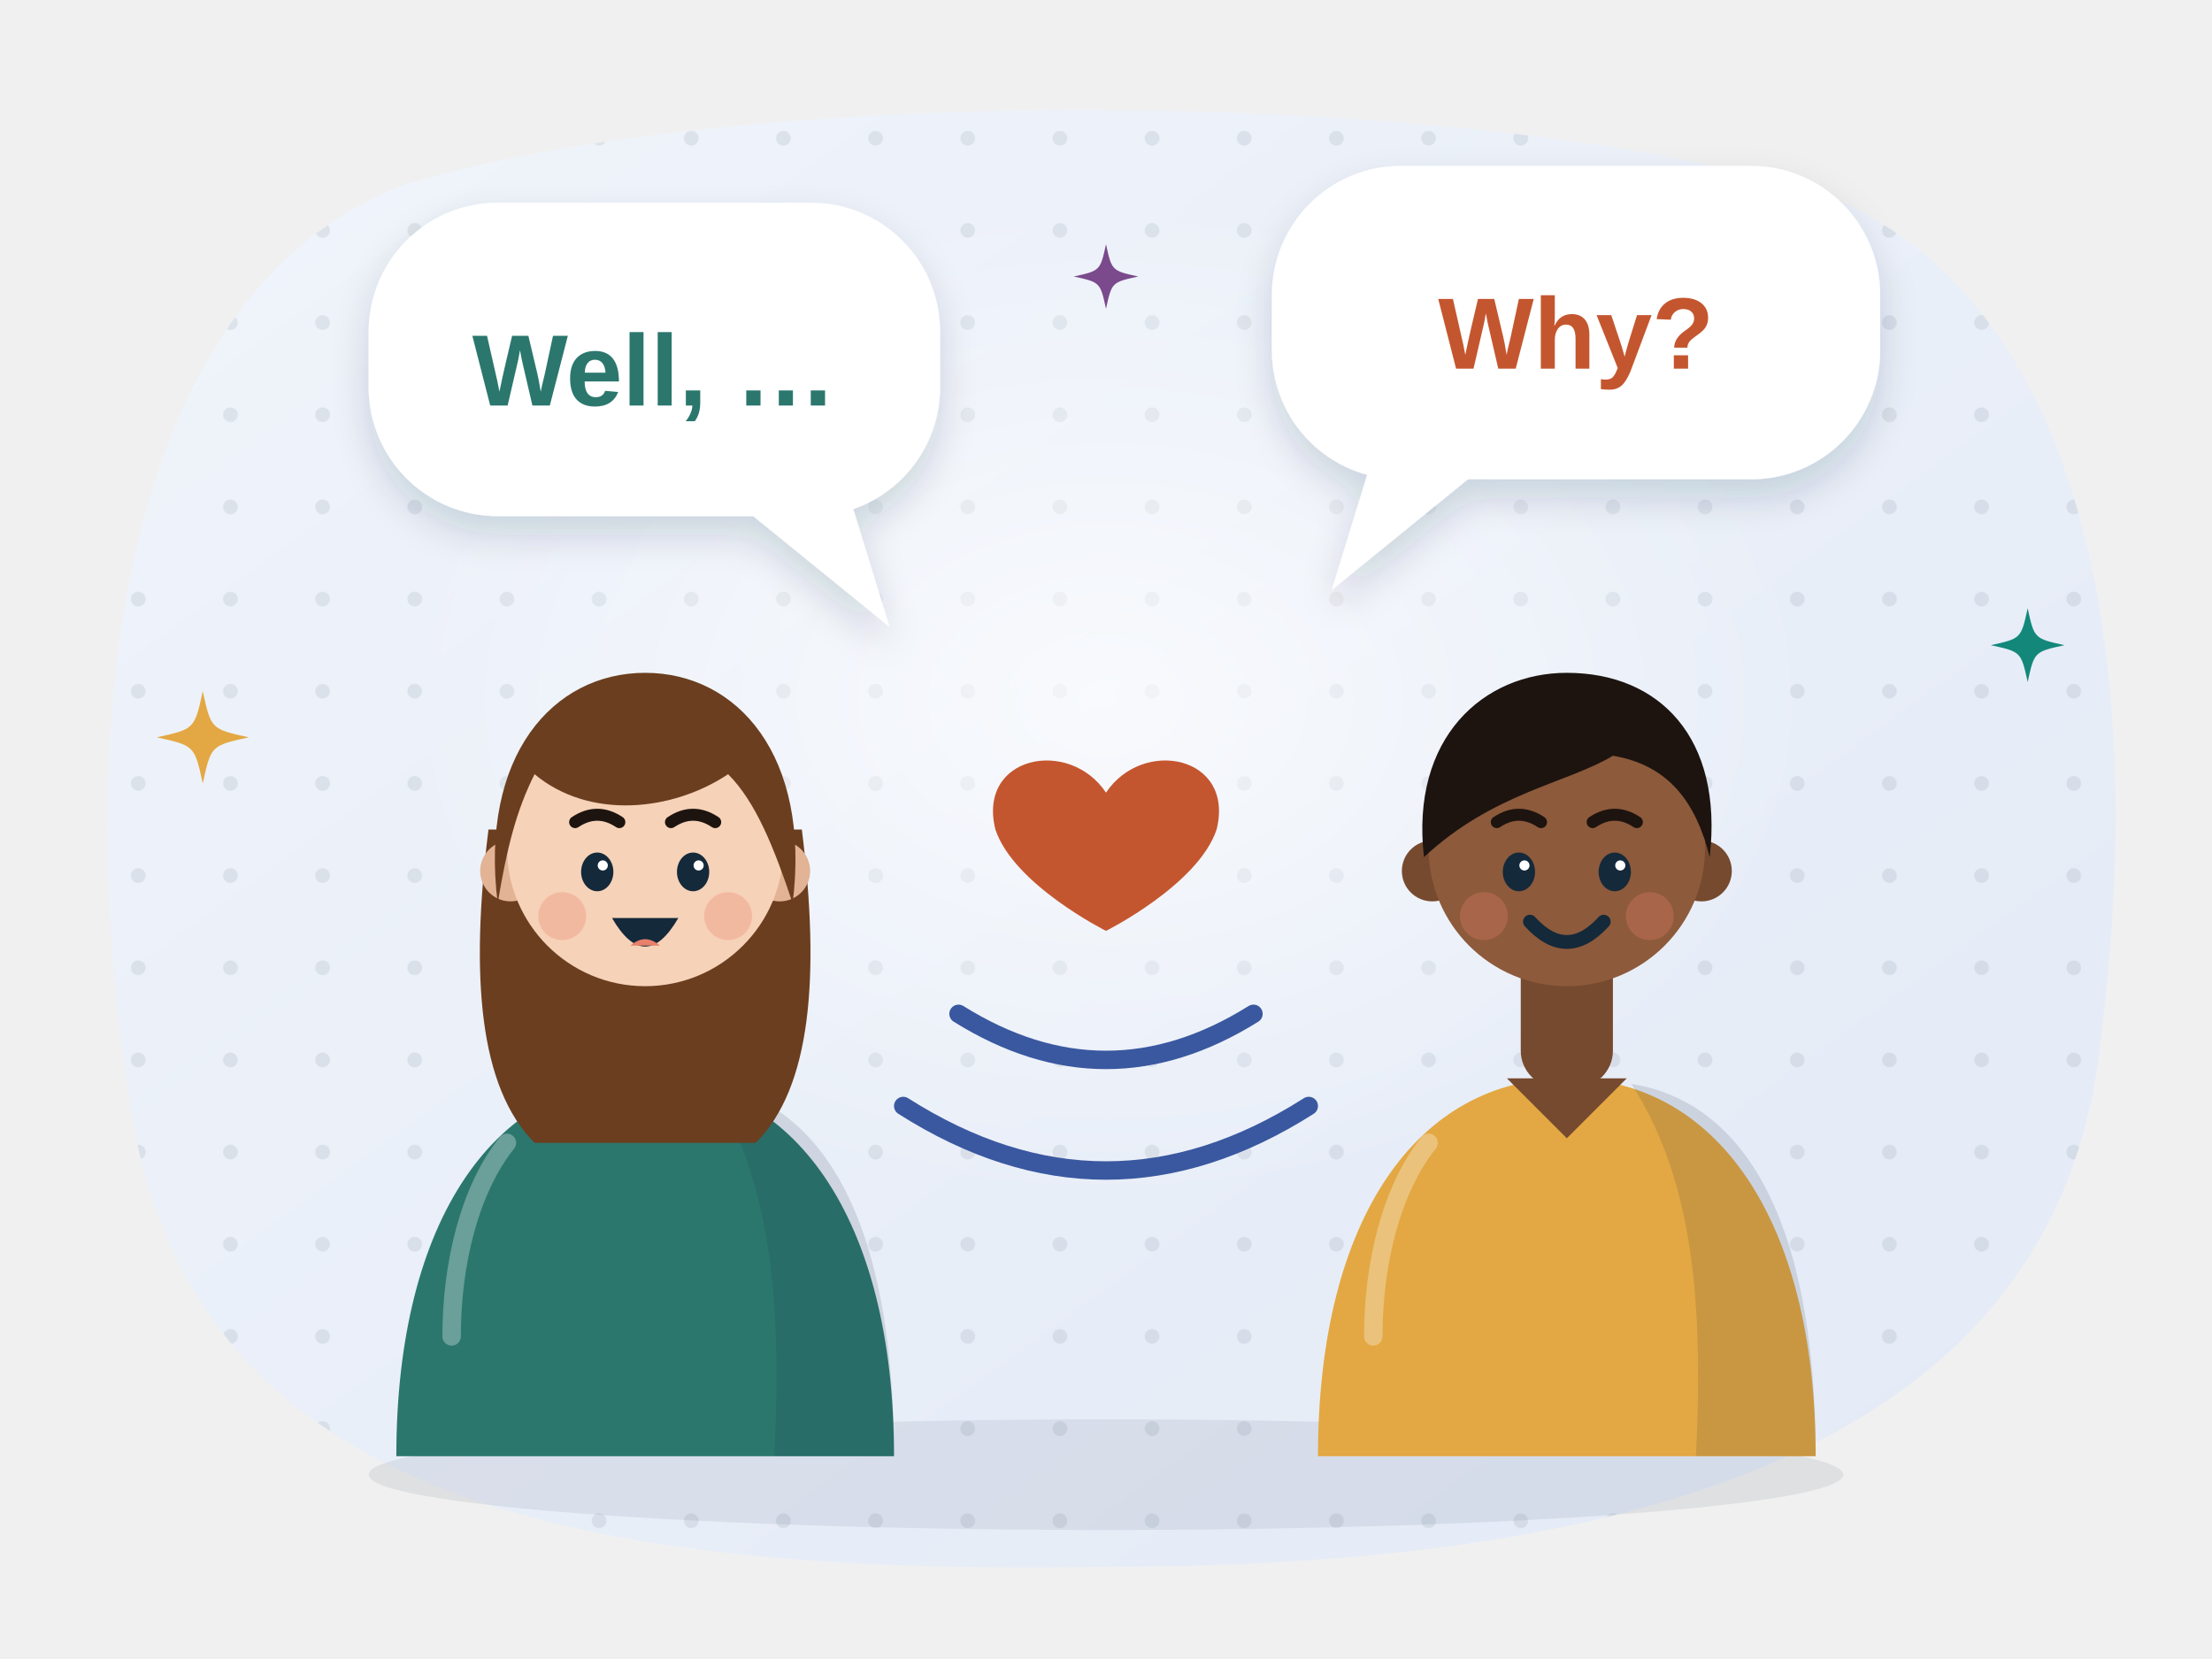
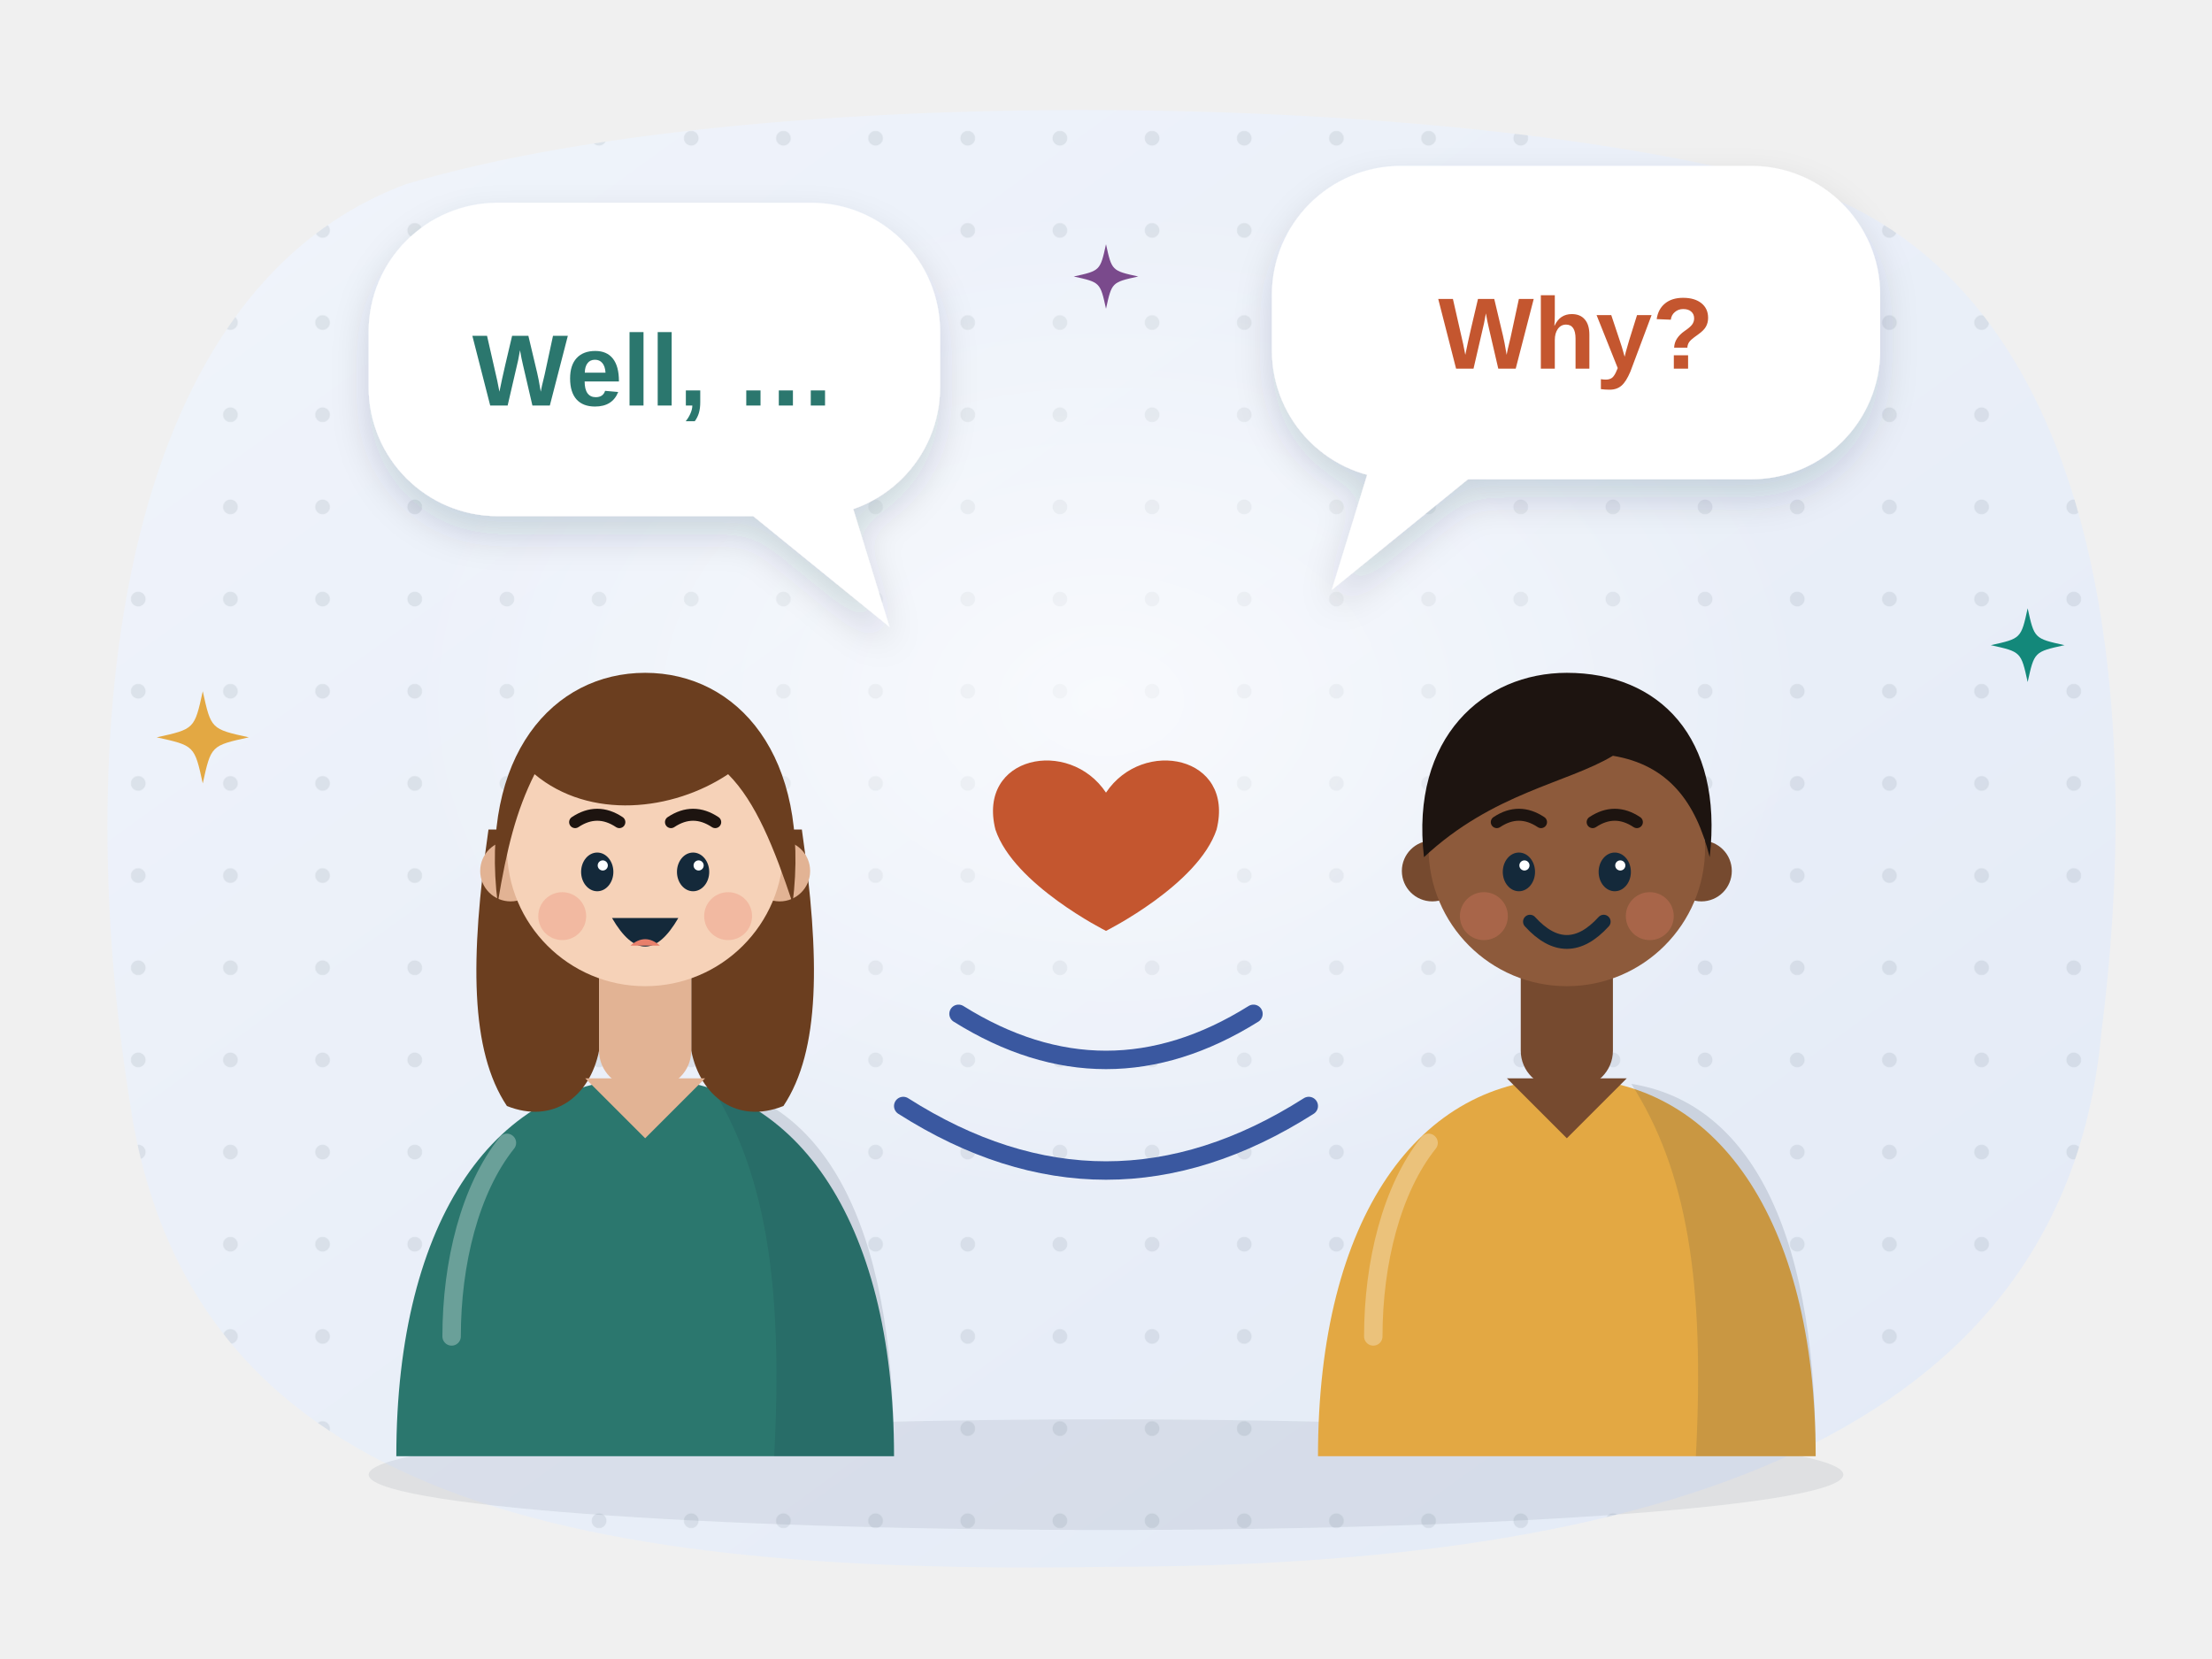
<svg xmlns="http://www.w3.org/2000/svg" viewBox="0 0 240 180" fill="none" role="img" aria-label="Two smiling students chat. Speech bubbles say “Well, …” and “Why?”, with a small heart and calm waves between them.">
  <style>
.w5v3-fl{animation:w5v3-fl 6s ease-in-out infinite}.w5v3-f2{animation-delay:-2s}.w5v3-f3{animation-delay:-4s}
@keyframes w5v3-fl{50%{transform:translateY(-3px)}}
.w5v3-fs{animation:w5v3-fs 5s ease-in-out infinite}
@keyframes w5v3-fs{50%{transform:translateY(-2px)}}
.w5v3-tw{animation:w5v3-tw 3.2s ease-in-out infinite;transform-box:fill-box;transform-origin:center}.w5v3-t2{animation-delay:-1.1s}.w5v3-t3{animation-delay:-2.2s}
@keyframes w5v3-tw{0%,100%{opacity:.3;transform:scale(.6)}50%{opacity:1;transform:scale(1)}}
.w5v3-bl{animation:w5v3-bl 4.8s infinite;transform-box:fill-box;transform-origin:center}
@keyframes w5v3-bl{0%,93%,100%{transform:scaleY(1)}96%{transform:scaleY(.1)}}
.w5v3-pu{animation:w5v3-pu 3s ease-in-out infinite;transform-box:fill-box;transform-origin:center}.w5v3-p2{animation-delay:-1s}.w5v3-p3{animation-delay:-2s}
@keyframes w5v3-pu{50%{transform:scale(1.08)}}
.w5v3-ring{animation:w5v3-ring 3.6s ease-out infinite;transform-box:fill-box;transform-origin:center}.w5v3-r2{animation-delay:-1.2s}.w5v3-r3{animation-delay:-2.4s}
@keyframes w5v3-ring{0%{opacity:0;transform:scale(.85)}30%{opacity:.9}100%{opacity:0;transform:scale(1.15)}}
.w5v3-flow{stroke-dasharray:5 10;animation:w5v3-flow 1.4s linear infinite}
@keyframes w5v3-flow{to{stroke-dashoffset:-30}}
.w5v3-draw{stroke-dasharray:400;stroke-dashoffset:400;animation:w5v3-draw 5s ease-in-out infinite}
@keyframes w5v3-draw{0%{stroke-dashoffset:400}45%,80%{stroke-dashoffset:0}100%{stroke-dashoffset:0;opacity:0}}
.w5v3-bar{animation:w5v3-bar 1.1s ease-in-out infinite;transform-box:fill-box;transform-origin:center}
@keyframes w5v3-bar{50%{transform:scaleY(.4)}}
.w5v3-spin{animation:w5v3-spin 12s linear infinite;transform-box:fill-box;transform-origin:50% 100%}
@keyframes w5v3-spin{to{transform:rotate(360deg)}}
.w5v3-sw{animation:w5v3-sw 5s ease-in-out infinite;transform-box:fill-box;transform-origin:50% 100%}
@keyframes w5v3-sw{0%,100%{transform:rotate(-3deg)}50%{transform:rotate(3deg)}}
.w5v3-pop{animation:w5v3-pop 4s ease-in-out infinite;transform-box:fill-box;transform-origin:center}.w5v3-o2{animation-delay:-1.3s}.w5v3-o3{animation-delay:-2.6s}
@keyframes w5v3-pop{0%,20%{transform:scale(0);opacity:0}30%,85%{transform:scale(1);opacity:1}100%{transform:scale(1);opacity:0}}

@media (prefers-reduced-motion: reduce){*{animation:none!important}}
</style>
  <defs>
    <filter id="w5v3-sh" x="-25%" y="-25%" width="150%" height="170%">
      <feDropShadow dx="0" dy="3" stdDeviation="3" flood-color="#14293a" flood-opacity=".14" />
      <feDropShadow dx="0" dy="1.5" stdDeviation="1.2" flood-color="#14293a" flood-opacity=".12" />
    </filter>
    <filter id="w5v3-sh2" x="-30%" y="-30%" width="160%" height="170%">
      <feDropShadow dx="0" dy="2" stdDeviation="2" flood-color="#14293a" flood-opacity=".16" />
    </filter>
    <filter id="w5v3-blur" x="-50%" y="-50%" width="200%" height="200%">
      <feGaussianBlur stdDeviation="4" />
    </filter>
    <pattern id="w5v3-dots" width="10" height="10" patternUnits="userSpaceOnUse">
      <circle cx="5" cy="5" r="0.8" fill="#14293a" fill-opacity=".08" />
    </pattern>
    <radialGradient id="w5v3-glow" cx=".5" cy=".5" r=".5">
      <stop offset="0" stop-color="#fff" stop-opacity=".95" />
      <stop offset="1" stop-color="#fff" stop-opacity="0" />
    </radialGradient>
    <linearGradient id="w5v3-paper" x1="0" y1="0" x2="0" y2="1">
      <stop offset="0" stop-color="#ffffff" />
      <stop offset="1" stop-color="#f6f0e3" />
    </linearGradient>
    <linearGradient id="w5v3-gold" x1="0" y1="0" x2="0" y2="1">
      <stop offset="0" stop-color="#f3c867" />
      <stop offset="1" stop-color="#d9962b" />
    </linearGradient>
    <linearGradient id="w5v3-navy" x1="0" y1="0" x2="0" y2="1">
      <stop offset="0" stop-color="#2d4a66" />
      <stop offset="1" stop-color="#14293a" />
    </linearGradient>
    <linearGradient id="w5v3-blue" x1="0" y1="0" x2="1" y2="1">
      <stop offset="0" stop-color="#5b7fd0" />
      <stop offset="1" stop-color="#2f4f96" />
    </linearGradient>
    <linearGradient id="w5v3-teal" x1="0" y1="0" x2="1" y2="1">
      <stop offset="0" stop-color="#3fa395" />
      <stop offset="1" stop-color="#226a61" />
    </linearGradient>
    <linearGradient id="w5v3-clay" x1="0" y1="0" x2="1" y2="1">
      <stop offset="0" stop-color="#e07a4f" />
      <stop offset="1" stop-color="#b0482a" />
    </linearGradient>
    <linearGradient id="w5v3-plum" x1="0" y1="0" x2="1" y2="1">
      <stop offset="0" stop-color="#9d6bb0" />
      <stop offset="1" stop-color="#6a3d7c" />
    </linearGradient>
    <linearGradient id="w5v3-wood" x1="0" y1="0" x2="0" y2="1">
      <stop offset="0" stop-color="#e9c99b" />
      <stop offset="1" stop-color="#cfa46d" />
    </linearGradient>
    <linearGradient id="w5v3-water" x1="0" y1="0" x2="0" y2="1">
      <stop offset="0" stop-color="#bfe3f5" />
      <stop offset="1" stop-color="#7cc0e3" />
    </linearGradient>
  </defs>
  <defs>
    <linearGradient id="w5v3-bg" x1="0" y1="0" x2="1" y2="1">
      <stop offset="0" stop-color="#f0f4fb" />
      <stop offset="1" stop-color="#e3eaf6" />
    </linearGradient>
  </defs>
  <path d="M44 20C84 8 168 10 200 22C230 36 232 81 228 112C224 156 180 170 120 170C60 171 20 162 14 119C8 81 12 32 44 20z" fill="url(#w5v3-bg)" />
  <path d="M44 20C84 8 168 10 200 22C230 36 232 81 228 112C224 156 180 170 120 170C60 171 20 162 14 119C8 81 12 32 44 20z" fill="url(#w5v3-dots)" />
  <ellipse cx="120" cy="76" rx="77" ry="54" fill="url(#w5v3-glow)" opacity=".7" />
  <ellipse cx="120" cy="160" rx="80" ry="6" fill="#14293a" opacity="0.08" />
  <g transform="translate(70 92) scale(1.0)">
    <path d="M-27 66C-27 40-16 25 0 25C16 25 27 40 27 66z" fill="#2b776e" />
    <path d="M7 25.6C19 27.5 27 40 27 66H14C15 47 13 35 7 25.6z" fill="#14293a" opacity=".13" />
    <path d="M-15 32C-19 37-21 45-21 53" stroke="#fff" stroke-opacity=".3" stroke-width="2" stroke-linecap="round" />
+     <path d="M-17 -2C-19 12-19 22-15 28C-10 30-6 27-5 22V8H5V22C6 27 10 30 15 28C19 22 19 12 17 -2z" fill="#6b3e1f" />
    <rect x="-5" y="9" width="10" height="17" rx="4" fill="#e2b394" />
    <path d="M-6.5 25L0 31.5L6.5 25z" fill="#e2b394" />
-     <path d="M-17 -2C-19 14-18 26-12 32H12C18 26 19 14 17 -2z" fill="#6b3e1f" />
    <circle cx="-14.6" cy="2.5" r="3.3" fill="#e2b394" />
    <circle cx="14.6" cy="2.5" r="3.3" fill="#e2b394" />
    <circle r="15" fill="#f6d2b8" />
    <path d="M-16 6C-18-10-10-19 0-19C10-19 18-10 16 6C14 0 12-5 9-8C3-4-6-3-12-8C-14-4-15 0-16 6z" fill="#6b3e1f" />
    <g class="w5v3-bl">
      <ellipse cx="-5.2" cy="2.6" rx="1.75" ry="2.1" fill="#14293a" />
      <ellipse cx="5.2" cy="2.6" rx="1.75" ry="2.1" fill="#14293a" />
      <circle cx="-4.6" cy="1.9" r=".55" fill="#fff" />
      <circle cx="5.8" cy="1.9" r=".55" fill="#fff" />
    </g>
    <path d="M-7.6-2.8q2.4-1.6 4.8 0M2.8-2.8q2.4-1.6 4.8 0" stroke="#1d1410" stroke-width="1.3" stroke-linecap="round" />
    <circle cx="-9" cy="7.4" r="2.6" fill="#e8806b" opacity=".3" />
    <circle cx="9" cy="7.4" r="2.6" fill="#e8806b" opacity=".3" />
    <path d="M-3.6 7.6q3.6 6.2 7.2 0z" fill="#14293a" />
    <path d="M-1.6 10.6q1.6-1.4 3.2 0" fill="#e8806b" />
  </g>
  <g transform="translate(170 92) scale(1.0)">
    <path d="M-27 66C-27 40-16 25 0 25C16 25 27 40 27 66z" fill="#e3a843" />
    <path d="M7 25.6C19 27.5 27 40 27 66H14C15 47 13 35 7 25.6z" fill="#14293a" opacity=".13" />
    <path d="M-15 32C-19 37-21 45-21 53" stroke="#fff" stroke-opacity=".3" stroke-width="2" stroke-linecap="round" />
    <rect x="-5" y="9" width="10" height="17" rx="4" fill="#764a2f" />
    <path d="M-6.5 25L0 31.5L6.5 25z" fill="#764a2f" />
    <circle cx="-14.6" cy="2.5" r="3.3" fill="#764a2f" />
    <circle cx="14.6" cy="2.5" r="3.3" fill="#764a2f" />
    <circle r="15" fill="#8d5a3b" />
    <path d="M-15.5 1C-17-12-9-19 0-19C10-19 17-12 15.5 1C14-5 11-9 5-10C0-7-8-6-15.5 1z" fill="#1d1410" />
    <g class="w5v3-bl">
      <ellipse cx="-5.2" cy="2.6" rx="1.75" ry="2.1" fill="#14293a" />
      <ellipse cx="5.2" cy="2.6" rx="1.75" ry="2.1" fill="#14293a" />
      <circle cx="-4.6" cy="1.9" r=".55" fill="#fff" />
      <circle cx="5.8" cy="1.9" r=".55" fill="#fff" />
    </g>
    <path d="M-7.6-2.8q2.4-1.6 4.8 0M2.8-2.8q2.4-1.6 4.8 0" stroke="#1d1410" stroke-width="1.3" stroke-linecap="round" />
    <circle cx="-9" cy="7.4" r="2.6" fill="#e8806b" opacity=".3" />
    <circle cx="9" cy="7.4" r="2.6" fill="#e8806b" opacity=".3" />
    <path d="M-4 8q4 4.4 8 0" stroke="#14293a" stroke-width="1.5" stroke-linecap="round" />
  </g>
  <g class="w5v3-fl">
    <g filter="url(#w5v3-sh2)">
      <rect x="40" y="22" width="62" height="34" rx="14.0" fill="#fff" />
      <path d="M80.5 55L96.5 68L92.5 55z" fill="#fff" />
    </g>
    <text x="71" y="44" text-anchor="middle" font-family="Manrope, Arial, sans-serif" font-size="11" font-weight="800" fill="#2b776e">Well, …</text>
  </g>
  <g class="w5v3-fl w5v3-f2">
    <g filter="url(#w5v3-sh2)">
      <rect x="138" y="18" width="66" height="34" rx="14.0" fill="#fff" />
      <path d="M148.5 51L144.5 64L160.5 51z" fill="#fff" />
    </g>
    <text x="171" y="40" text-anchor="middle" font-family="Manrope, Arial, sans-serif" font-size="11" font-weight="800" fill="#c4562f">Why?</text>
  </g>
  <g class="w5v3-pu">
    <path d="M120 86c-4-6-14-4-12 4 2 6 12 11 12 11s10-5 12-11c2-8-8-10-12-4z" fill="#c4562f" />
  </g>
  <path class="w5v3-ring" d="M104 110q16 10 32 0" stroke="#3a58a0" stroke-width="2" stroke-linecap="round" />
  <path class="w5v3-ring w5v3-r2" d="M98 120q22 14 44 0" stroke="#3a58a0" stroke-width="2" stroke-linecap="round" />
  <path class="w5v3-tw " d="M22 75C22.9 79.1 22.9 79.1 27 80C22.9 80.9 22.9 80.9 22 85C21.1 80.9 21.1 80.9 17 80C21.1 79.1 21.1 79.1 22 75z" fill="#e3a843" />
  <path class="w5v3-tw w5v3-t2" d="M220 66C220.72 69.28 220.72 69.28 224 70C220.72 70.72 220.72 70.72 220 74C219.28 70.72 219.28 70.72 216 70C219.28 69.28 219.28 69.28 220 66z" fill="#13887a" />
  <path class="w5v3-tw w5v3-t3" d="M120 26.5C120.63 29.37 120.63 29.37 123.5 30C120.63 30.63 120.63 30.63 120 33.5C119.37 30.63 119.37 30.63 116.5 30C119.37 29.37 119.37 29.37 120 26.5z" fill="#7a4a8c" />
</svg>
